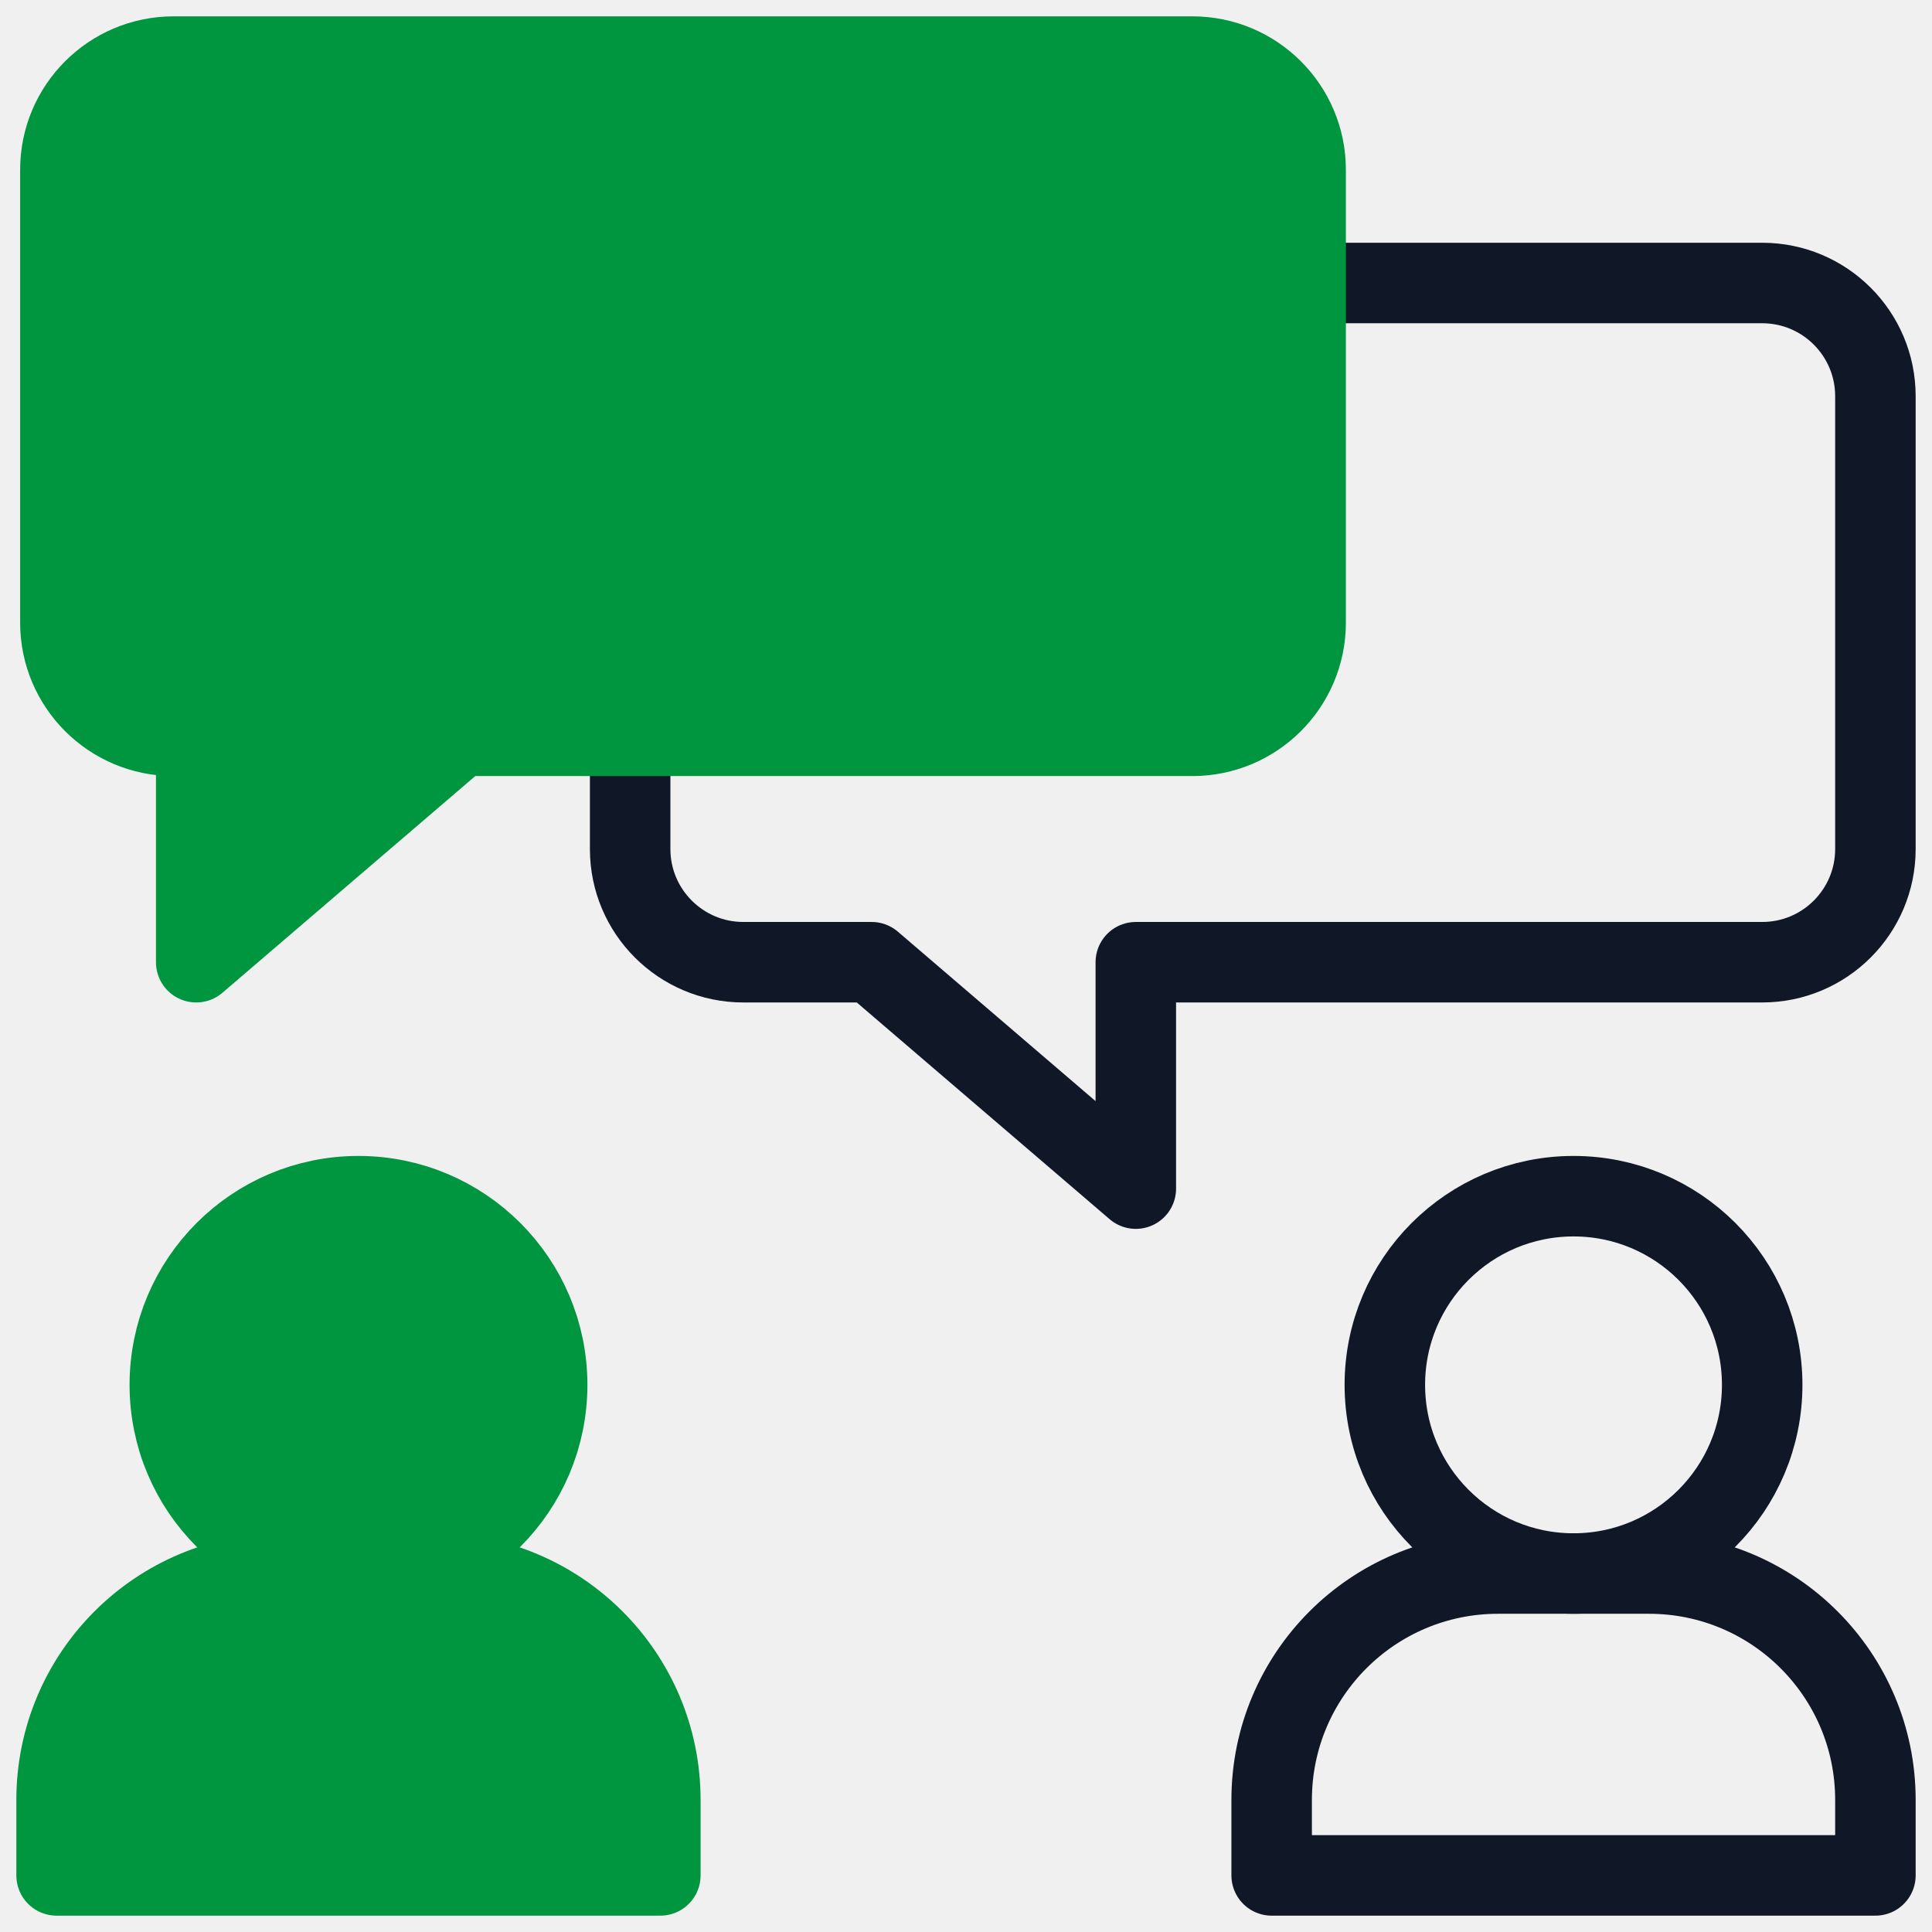
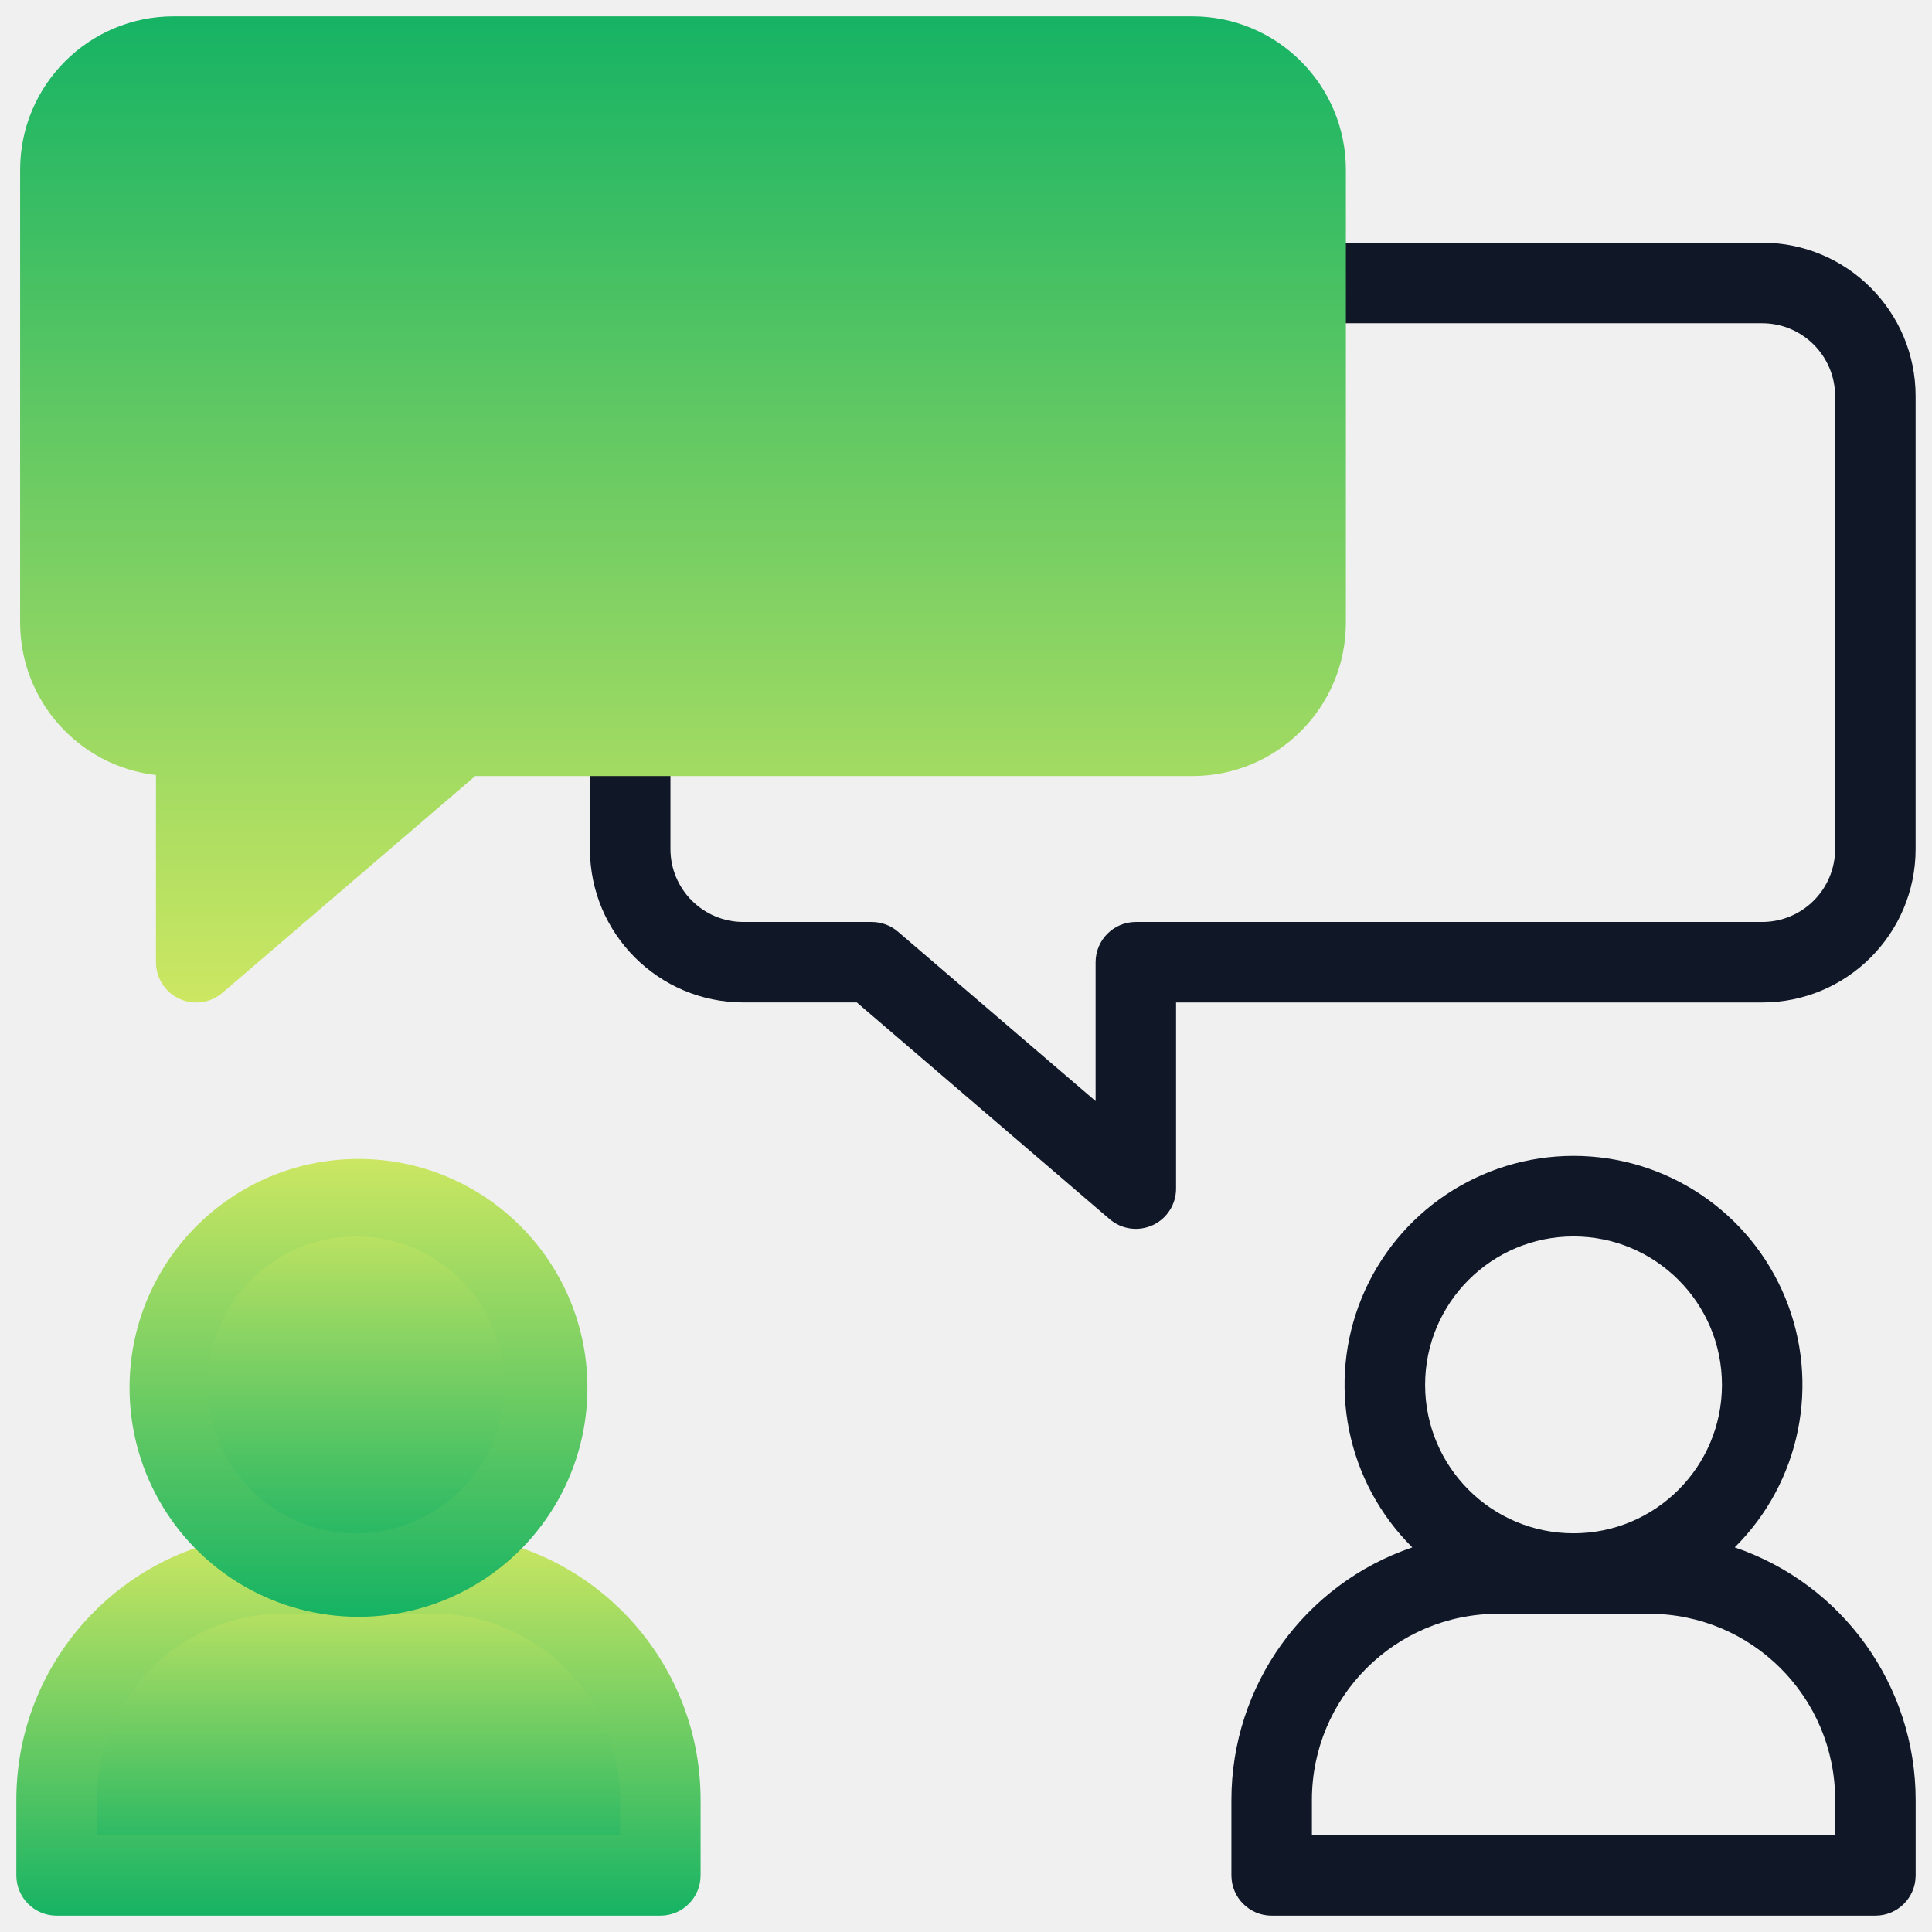
<svg xmlns="http://www.w3.org/2000/svg" width="48" height="48" viewBox="0 0 48 48" fill="none">
-   <g clip-path="url(#clip0_1317_32329)">
-     <path d="M40.969 39.094H37.219C34.112 39.094 31.594 41.612 31.594 44.719V46.594H46.594V44.719C46.594 41.612 44.075 39.094 40.969 39.094Z" stroke="#101828" stroke-width="2" stroke-miterlimit="10" stroke-linecap="round" stroke-linejoin="round" />
-     <path d="M43.781 34.406C43.781 36.995 41.683 39.094 39.094 39.094C36.505 39.094 34.406 36.995 34.406 34.406C34.406 31.817 36.505 29.719 39.094 29.719C41.683 29.719 43.781 31.817 43.781 34.406Z" stroke="#101828" stroke-width="2" stroke-miterlimit="10" stroke-linecap="round" stroke-linejoin="round" />
-     <path d="M46.594 9.844V21.094C46.594 22.647 45.334 23.906 43.781 23.906H28.219V29.531L21.656 23.906H18.469C16.916 23.906 15.656 22.647 15.656 21.094V9.844C15.656 8.29 16.916 7.031 18.469 7.031H43.781C45.334 7.031 46.594 8.29 46.594 9.844Z" stroke="#101828" stroke-width="2" stroke-miterlimit="10" stroke-linecap="round" stroke-linejoin="round" />
-     <path d="M10.781 39.094H7.031C3.925 39.094 1.406 41.612 1.406 44.719V46.594H16.406V44.719C16.406 41.612 13.888 39.094 10.781 39.094Z" fill="#009640" stroke="#009640" stroke-width="2" stroke-miterlimit="10" stroke-linecap="round" stroke-linejoin="round" />
-     <path d="M13.594 34.406C13.594 36.995 11.495 39.094 8.906 39.094C6.317 39.094 4.219 36.995 4.219 34.406C4.219 31.817 6.317 29.719 8.906 29.719C11.495 29.719 13.594 31.817 13.594 34.406Z" fill="#009640" stroke="#009640" stroke-width="2" stroke-miterlimit="10" stroke-linecap="round" stroke-linejoin="round" />
-     <path d="M1.5 4.219V15.469C1.5 17.022 2.759 18.281 4.312 18.281H4.875V23.906L11.438 18.281H29.625C31.178 18.281 32.438 17.022 32.438 15.469V4.219C32.438 2.666 31.178 1.406 29.625 1.406H4.312C2.759 1.406 1.5 2.666 1.5 4.219Z" fill="#009640" stroke="#009640" stroke-width="2" stroke-miterlimit="10" stroke-linecap="round" stroke-linejoin="round" />
+   <g clip-path="url(#a)">
+     <path fill-rule="evenodd" clip-rule="evenodd" d="M35.088 38.444a5.688 5.688 0 1 1 8.011 0 6.63 6.63 0 0 1 4.495 6.275v1.875a1 1 0 0 1-1 1h-15a1 1 0 0 1-1-1v-1.875a6.63 6.63 0 0 1 4.494-6.275m2.13 1.65a4.625 4.625 0 0 0-4.624 4.625v.875h13v-.875a4.625 4.625 0 0 0-4.625-4.625zm1.876-2a3.687 3.687 0 1 0 0-7.375 3.687 3.687 0 0 0 0 7.375M28.637 30.44a1 1 0 0 0 .582-.909v-4.625H43.78a3.813 3.813 0 0 0 3.813-3.812V9.844A3.813 3.813 0 0 0 43.78 6.03H18.47a3.813 3.813 0 0 0-3.813 3.813v11.25a3.813 3.813 0 0 0 3.813 3.812h2.817l6.282 5.385a1 1 0 0 0 1.069.149m-1.418-3.083-4.912-4.21a1 1 0 0 0-.65-.24H18.47a1.813 1.813 0 0 1-1.813-1.813V9.844c0-1.001.812-1.813 1.813-1.813h25.31c1.001 0 1.813.812 1.813 1.813v11.25a1.813 1.813 0 0 1-1.813 1.812H28.22a1 1 0 0 0-1 1z" fill="#101828" />
+     <path d="M10.781 39.094h-3.75a5.625 5.625 0 0 0-5.625 5.625v1.875h15v-1.875a5.625 5.625 0 0 0-5.625-5.625" fill="url(#b)" />
+     <path fill-rule="evenodd" clip-rule="evenodd" d="M.406 46.594a1 1 0 0 0 1 1h15a1 1 0 0 0 1-1v-1.875a6.625 6.625 0 0 0-6.625-6.625h-3.75a6.625 6.625 0 0 0-6.625 6.625zm2-1v-.875a4.625 4.625 0 0 1 4.625-4.625h3.75a4.625 4.625 0 0 1 4.625 4.625v.875z" fill="url(#c)" />
+     <path d="M13.594 34.406a4.687 4.687 0 1 1-9.375 0 4.687 4.687 0 0 1 9.375 0" fill="url(#d)" />
+     <path fill-rule="evenodd" clip-rule="evenodd" d="M3.219 34.406a5.688 5.688 0 1 0 11.375 0 5.688 5.688 0 0 0-11.375 0m5.687 3.688a3.688 3.688 0 1 1 0-7.375 3.688 3.688 0 0 1 0 7.375" fill="url(#e)" />
+     <path d="M5.526 24.666a1 1 0 0 1-1.651-.76v-4.65A3.813 3.813 0 0 1 .5 15.47V4.219A3.813 3.813 0 0 1 4.313.406h25.312a3.813 3.813 0 0 1 3.813 3.813v11.25a3.813 3.813 0 0 1-3.813 3.812H11.807z" fill="url(#f)" />
  </g>
  <defs>
-     <clipPath id="clip0_1317_32329">
-       <rect width="48" height="48" fill="white" />
+     <linearGradient id="b" x1="8.906" y1="46.594" x2="8.906" y2="39.094" gradientUnits="userSpaceOnUse">
+       <stop stop-color="#16B364" />
+       <stop offset="1" stop-color="#CDE762" />
+     </linearGradient>
+     <linearGradient id="c" x1="8.906" y1="47.594" x2="8.906" y2="38.094" gradientUnits="userSpaceOnUse">
+       <stop stop-color="#16B364" />
+       <stop offset="1" stop-color="#CDE762" />
+     </linearGradient>
+     <linearGradient id="d" x1="8.906" y1="39.094" x2="8.906" y2="29.719" gradientUnits="userSpaceOnUse">
+       <stop stop-color="#16B364" />
+       <stop offset="1" stop-color="#CDE762" />
+     </linearGradient>
+     <linearGradient id="e" x1="8.906" y1="40.094" x2="8.906" y2="28.719" gradientUnits="userSpaceOnUse">
+       <stop stop-color="#16B364" />
+       <stop offset="1" stop-color="#CDE762" />
+     </linearGradient>
+     <linearGradient id="f" x1="16.969" y1=".406" x2="16.969" y2="24.906" gradientUnits="userSpaceOnUse">
+       <stop stop-color="#16B364" />
+       <stop offset="1" stop-color="#CDE762" />
+     </linearGradient>
+     <clipPath id="a">
+       <path fill="#fff" d="M0 0h48v48H0z" />
    </clipPath>
  </defs>
</svg>
